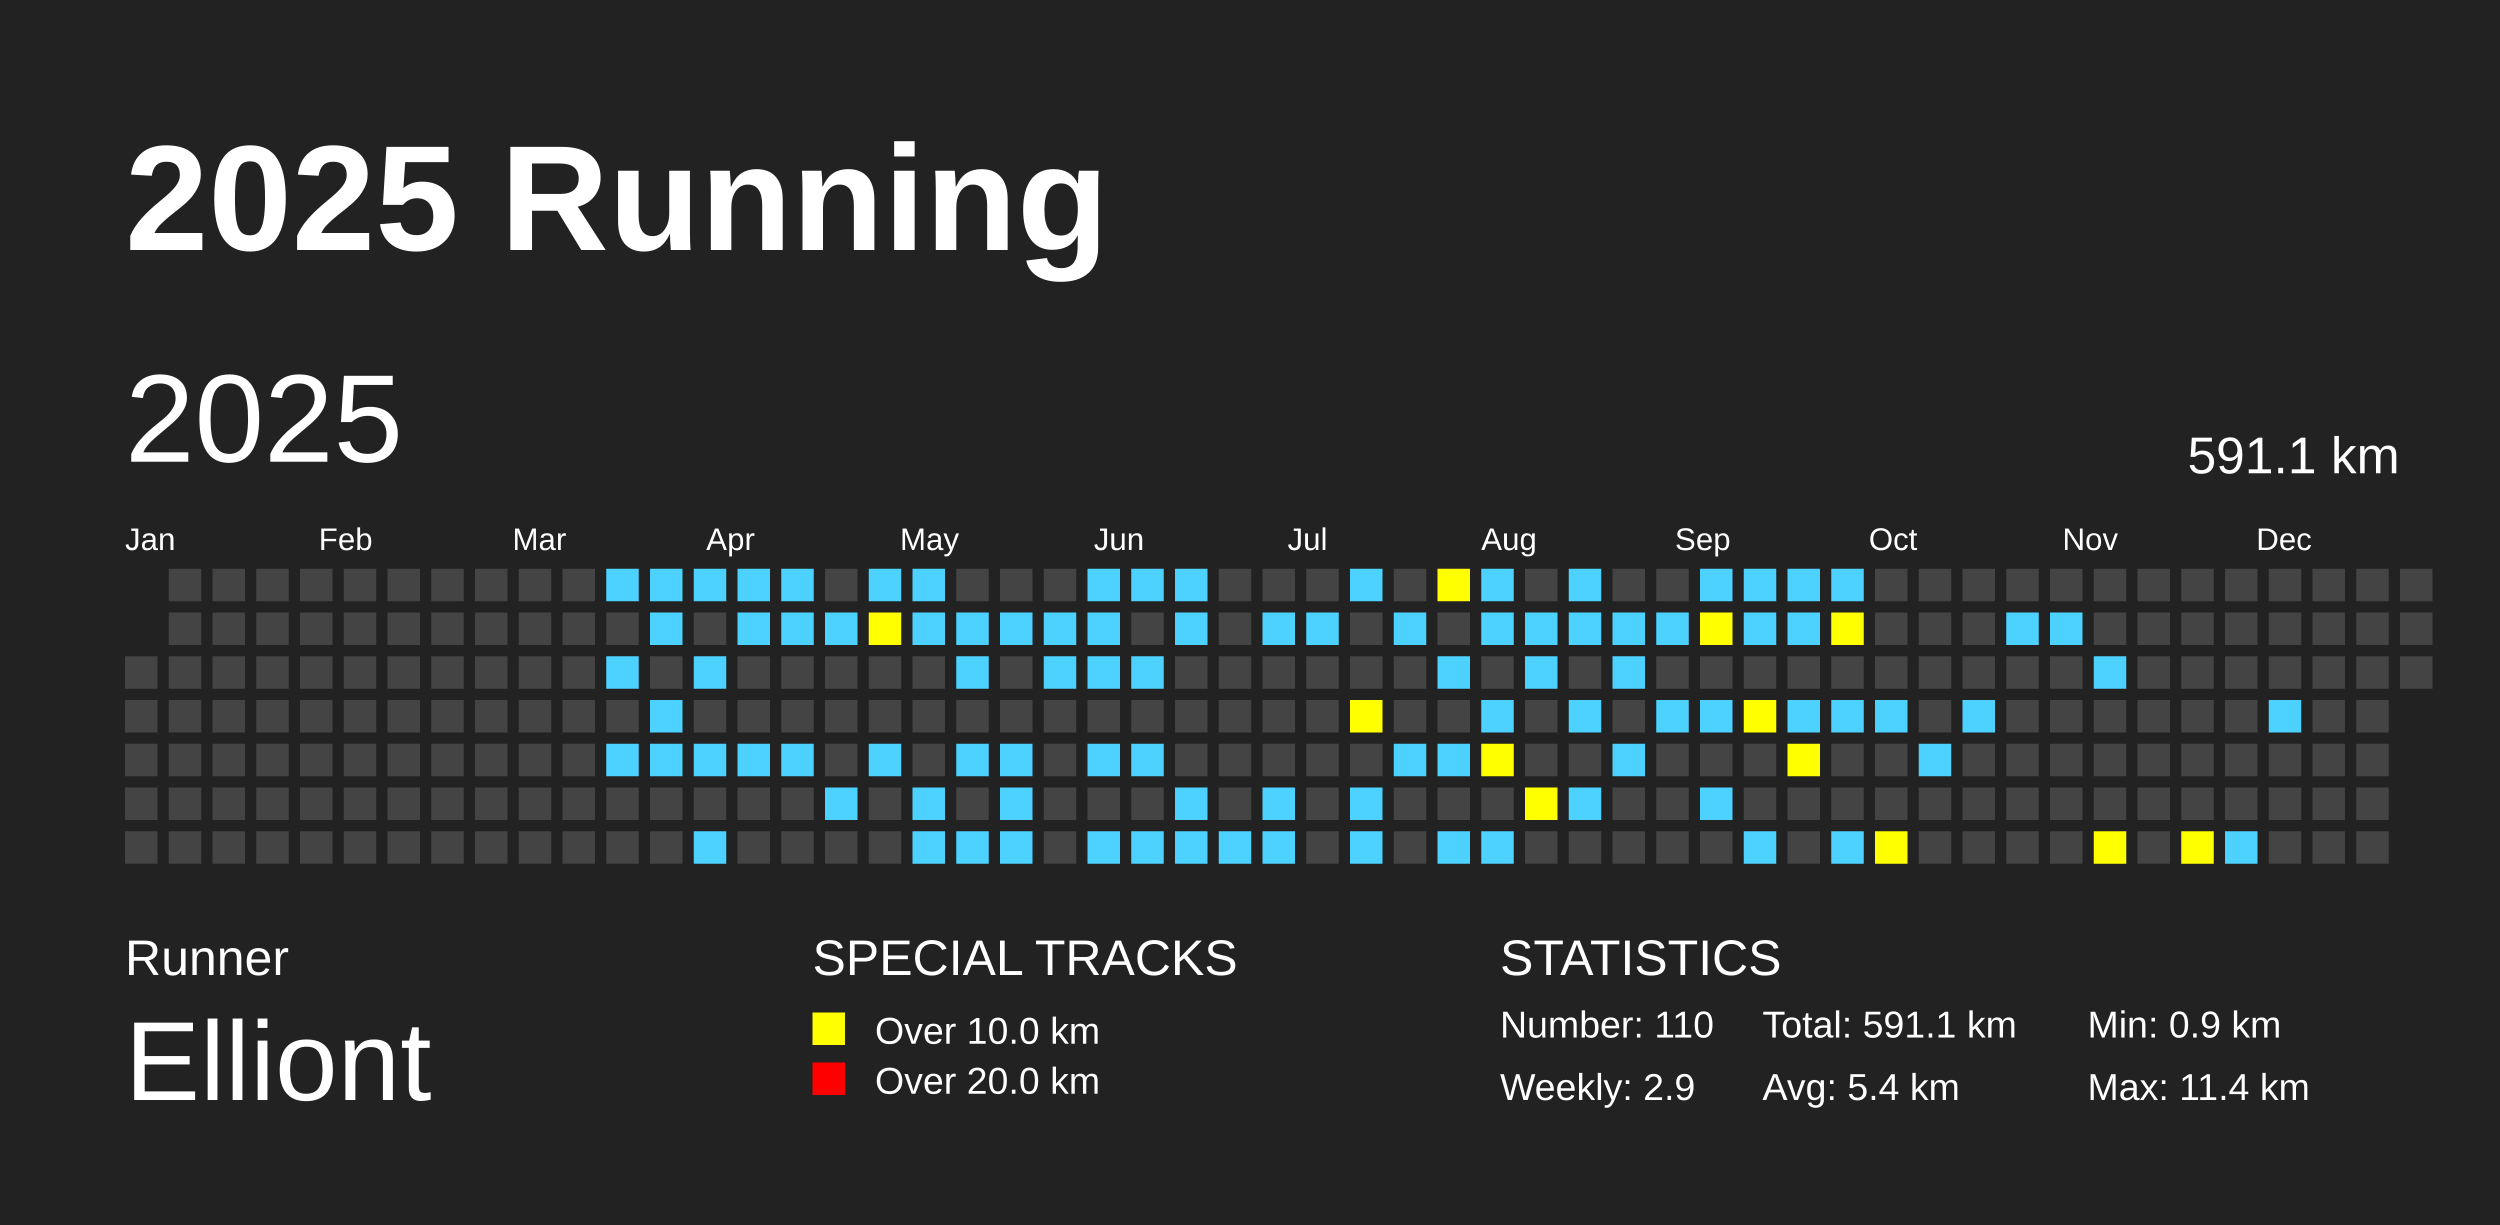
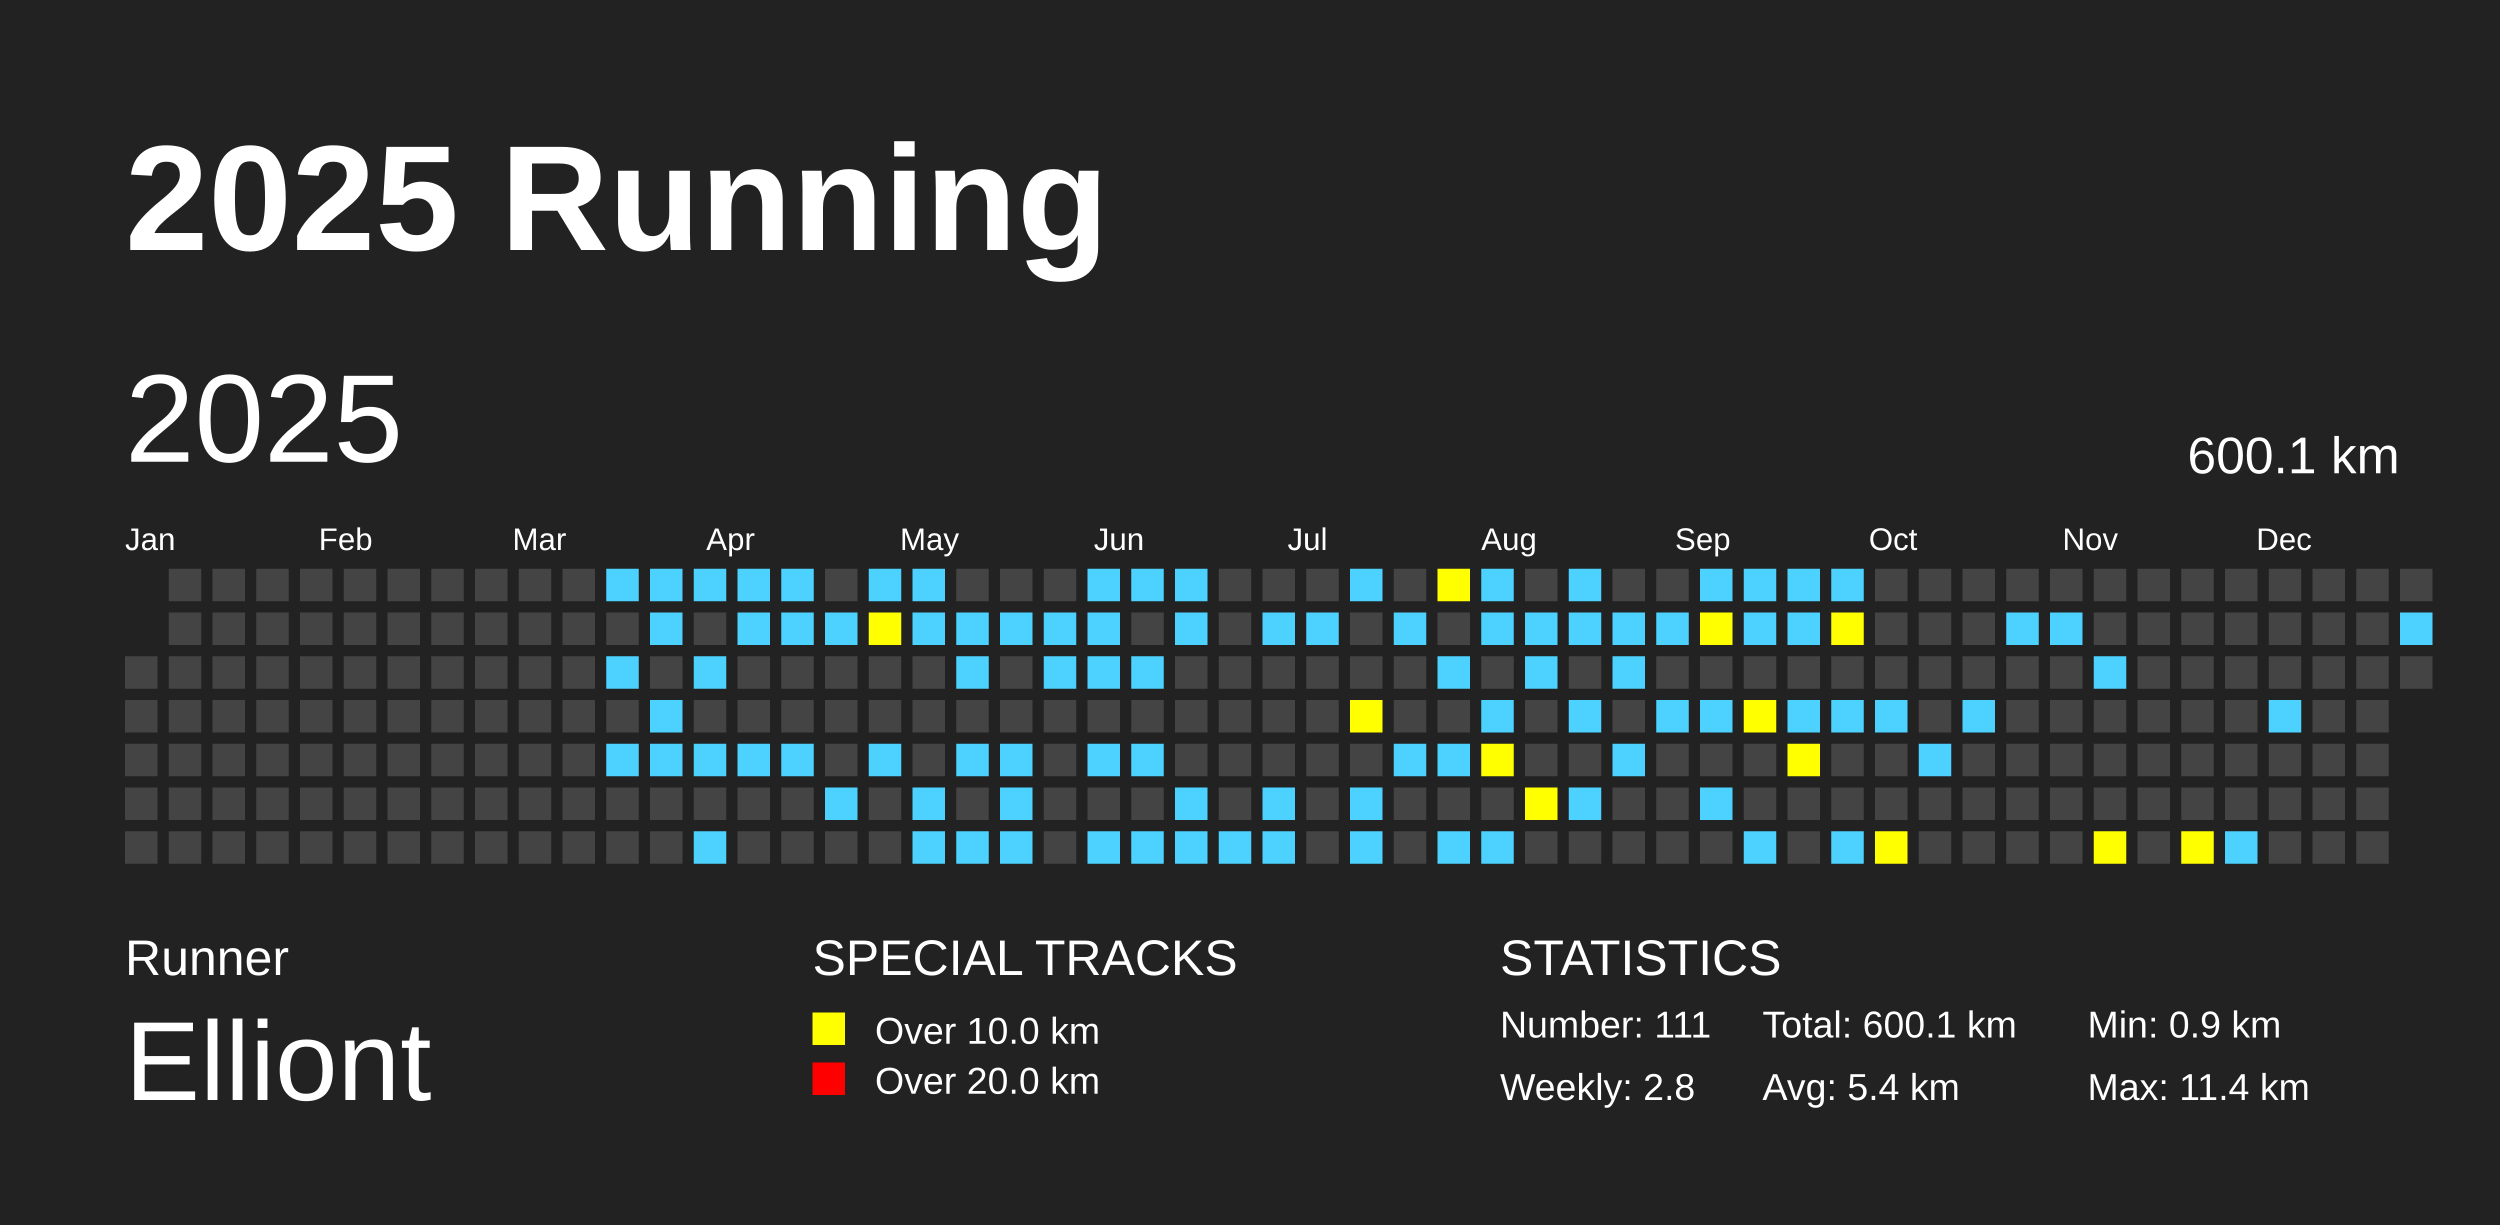
<svg xmlns="http://www.w3.org/2000/svg" baseProfile="full" height="98mm" version="1.1" viewBox="0,0,200,98" width="200mm">
  <defs />
  <rect fill="#222222" height="98" width="200" x="0" y="0" />
  <text fill="#FFFFFF" style="font-size:12px; font-family:Arial; font-weight:bold;" x="10" y="20">2025 Running</text>
  <text fill="#FFFFFF" style="font-size:4px; font-family:Arial" x="10" y="78">Runner</text>
  <text fill="#FFFFFF" style="font-size:9px; font-family:Arial" x="10" y="88">Elliont</text>
  <text fill="#FFFFFF" style="font-size:4px; font-family:Arial" x="65" y="78">SPECIAL TRACKS</text>
  <rect fill="yellow" height="2.6" width="2.6" x="65" y="81" />
  <text fill="#FFFFFF" style="font-size:3px; font-family:Arial" x="70" y="83.5">Over 10.0 km</text>
  <rect fill="red" height="2.6" width="2.6" x="65" y="85" />
  <text fill="#FFFFFF" style="font-size:3px; font-family:Arial" x="70" y="87.5">Over 20.0 km</text>
  <text fill="#FFFFFF" style="font-size:4px; font-family:Arial" x="120" y="78">STATISTICS</text>
-   <text fill="#FFFFFF" style="font-size:3px; font-family:Arial" x="120" y="83">Number: 110</text>
-   <text fill="#FFFFFF" style="font-size:3px; font-family:Arial" x="120" y="88">Weekly: 2.9</text>
-   <text fill="#FFFFFF" style="font-size:3px; font-family:Arial" x="141" y="83">Total: 591.1 km</text>
+   <text fill="#FFFFFF" style="font-size:3px; font-family:Arial" x="120" y="83">Number: 111</text>
+   <text fill="#FFFFFF" style="font-size:3px; font-family:Arial" x="120" y="88">Weekly: 2.8</text>
+   <text fill="#FFFFFF" style="font-size:3px; font-family:Arial" x="141" y="83">Total: 600.1 km</text>
  <text fill="#FFFFFF" style="font-size:3px; font-family:Arial" x="141" y="88">Avg: 5.4 km</text>
  <text fill="#FFFFFF" style="font-size:3px; font-family:Arial" x="167" y="83">Min: 0.9 km</text>
  <text fill="#FFFFFF" style="font-size:3px; font-family:Arial" x="167" y="88">Max: 11.4 km</text>
  <text dominant-baseline="hanging" fill="#FFFFFF" style="font-size:10.0px; font-family:Arial;" x="10" y="30">2025</text>
-   <text dominant-baseline="hanging" fill="#FFFFFF" style="font-size:4.125px; font-family:Arial;" x="175" y="35">591.1 km</text>
+   <text dominant-baseline="hanging" fill="#FFFFFF" style="font-size:4.125px; font-family:Arial;" x="175" y="35">600.1 km</text>
  <text fill="#FFFFFF" style="font-size:2.5px; font-family:Arial" x="10.0" y="44">Jan</text>
  <text fill="#FFFFFF" style="font-size:2.5px; font-family:Arial" x="25.5" y="44">Feb</text>
  <text fill="#FFFFFF" style="font-size:2.5px; font-family:Arial" x="41.0" y="44">Mar</text>
  <text fill="#FFFFFF" style="font-size:2.5px; font-family:Arial" x="56.5" y="44">Apr</text>
  <text fill="#FFFFFF" style="font-size:2.5px; font-family:Arial" x="72.0" y="44">May</text>
  <text fill="#FFFFFF" style="font-size:2.5px; font-family:Arial" x="87.5" y="44">Jun</text>
  <text fill="#FFFFFF" style="font-size:2.5px; font-family:Arial" x="103.0" y="44">Jul</text>
  <text fill="#FFFFFF" style="font-size:2.5px; font-family:Arial" x="118.5" y="44">Aug</text>
  <text fill="#FFFFFF" style="font-size:2.5px; font-family:Arial" x="134.0" y="44">Sep</text>
  <text fill="#FFFFFF" style="font-size:2.5px; font-family:Arial" x="149.5" y="44">Oct</text>
  <text fill="#FFFFFF" style="font-size:2.5px; font-family:Arial" x="165.0" y="44">Nov</text>
  <text fill="#FFFFFF" style="font-size:2.5px; font-family:Arial" x="180.5" y="44">Dec</text>
  <rect fill="#444444" height="2.6" width="2.6" x="10.0" y="52.5" />
  <rect fill="#444444" height="2.6" width="2.6" x="10.0" y="56.0" />
  <rect fill="#444444" height="2.6" width="2.6" x="10.0" y="59.5" />
  <rect fill="#444444" height="2.6" width="2.6" x="10.0" y="63.0" />
  <rect fill="#444444" height="2.6" width="2.6" x="10.0" y="66.5" />
  <rect fill="#444444" height="2.6" width="2.6" x="13.5" y="45.5" />
  <rect fill="#444444" height="2.6" width="2.6" x="13.5" y="49.0" />
  <rect fill="#444444" height="2.6" width="2.6" x="13.5" y="52.5" />
  <rect fill="#444444" height="2.6" width="2.6" x="13.5" y="56.0" />
  <rect fill="#444444" height="2.6" width="2.6" x="13.5" y="59.5" />
  <rect fill="#444444" height="2.6" width="2.6" x="13.5" y="63.0" />
  <rect fill="#444444" height="2.6" width="2.6" x="13.5" y="66.5" />
  <rect fill="#444444" height="2.6" width="2.6" x="17.0" y="45.5" />
  <rect fill="#444444" height="2.6" width="2.6" x="17.0" y="49.0" />
  <rect fill="#444444" height="2.6" width="2.6" x="17.0" y="52.5" />
  <rect fill="#444444" height="2.6" width="2.6" x="17.0" y="56.0" />
  <rect fill="#444444" height="2.6" width="2.6" x="17.0" y="59.5" />
  <rect fill="#444444" height="2.6" width="2.6" x="17.0" y="63.0" />
  <rect fill="#444444" height="2.6" width="2.6" x="17.0" y="66.5" />
  <rect fill="#444444" height="2.6" width="2.6" x="20.5" y="45.5" />
  <rect fill="#444444" height="2.6" width="2.6" x="20.5" y="49.0" />
  <rect fill="#444444" height="2.6" width="2.6" x="20.5" y="52.5" />
  <rect fill="#444444" height="2.6" width="2.6" x="20.5" y="56.0" />
  <rect fill="#444444" height="2.6" width="2.6" x="20.5" y="59.5" />
  <rect fill="#444444" height="2.6" width="2.6" x="20.5" y="63.0" />
  <rect fill="#444444" height="2.6" width="2.6" x="20.5" y="66.5" />
  <rect fill="#444444" height="2.6" width="2.6" x="24.0" y="45.5" />
  <rect fill="#444444" height="2.6" width="2.6" x="24.0" y="49.0" />
  <rect fill="#444444" height="2.6" width="2.6" x="24.0" y="52.5" />
  <rect fill="#444444" height="2.6" width="2.6" x="24.0" y="56.0" />
  <rect fill="#444444" height="2.6" width="2.6" x="24.0" y="59.5" />
  <rect fill="#444444" height="2.6" width="2.6" x="24.0" y="63.0" />
  <rect fill="#444444" height="2.6" width="2.6" x="24.0" y="66.5" />
  <rect fill="#444444" height="2.6" width="2.6" x="27.5" y="45.5" />
  <rect fill="#444444" height="2.6" width="2.6" x="27.5" y="49.0" />
  <rect fill="#444444" height="2.6" width="2.6" x="27.5" y="52.5" />
  <rect fill="#444444" height="2.6" width="2.6" x="27.5" y="56.0" />
  <rect fill="#444444" height="2.6" width="2.6" x="27.5" y="59.5" />
  <rect fill="#444444" height="2.6" width="2.6" x="27.5" y="63.0" />
  <rect fill="#444444" height="2.6" width="2.6" x="27.5" y="66.5" />
  <rect fill="#444444" height="2.6" width="2.6" x="31.0" y="45.5" />
  <rect fill="#444444" height="2.6" width="2.6" x="31.0" y="49.0" />
  <rect fill="#444444" height="2.6" width="2.6" x="31.0" y="52.5" />
  <rect fill="#444444" height="2.6" width="2.6" x="31.0" y="56.0" />
  <rect fill="#444444" height="2.6" width="2.6" x="31.0" y="59.5" />
  <rect fill="#444444" height="2.6" width="2.6" x="31.0" y="63.0" />
  <rect fill="#444444" height="2.6" width="2.6" x="31.0" y="66.5" />
  <rect fill="#444444" height="2.6" width="2.6" x="34.5" y="45.5" />
  <rect fill="#444444" height="2.6" width="2.6" x="34.5" y="49.0" />
  <rect fill="#444444" height="2.6" width="2.6" x="34.5" y="52.5" />
  <rect fill="#444444" height="2.6" width="2.6" x="34.5" y="56.0" />
  <rect fill="#444444" height="2.6" width="2.6" x="34.5" y="59.5" />
  <rect fill="#444444" height="2.6" width="2.6" x="34.5" y="63.0" />
  <rect fill="#444444" height="2.6" width="2.6" x="34.5" y="66.5" />
  <rect fill="#444444" height="2.6" width="2.6" x="38.0" y="45.5" />
  <rect fill="#444444" height="2.6" width="2.6" x="38.0" y="49.0" />
  <rect fill="#444444" height="2.6" width="2.6" x="38.0" y="52.5" />
  <rect fill="#444444" height="2.6" width="2.6" x="38.0" y="56.0" />
  <rect fill="#444444" height="2.6" width="2.6" x="38.0" y="59.5" />
  <rect fill="#444444" height="2.6" width="2.6" x="38.0" y="63.0" />
  <rect fill="#444444" height="2.6" width="2.6" x="38.0" y="66.5" />
  <rect fill="#444444" height="2.6" width="2.6" x="41.5" y="45.5" />
  <rect fill="#444444" height="2.6" width="2.6" x="41.5" y="49.0" />
  <rect fill="#444444" height="2.6" width="2.6" x="41.5" y="52.5" />
  <rect fill="#444444" height="2.6" width="2.6" x="41.5" y="56.0" />
  <rect fill="#444444" height="2.6" width="2.6" x="41.5" y="59.5" />
  <rect fill="#444444" height="2.6" width="2.6" x="41.5" y="63.0" />
  <rect fill="#444444" height="2.6" width="2.6" x="41.5" y="66.5" />
  <rect fill="#444444" height="2.6" width="2.6" x="45.0" y="45.5" />
  <rect fill="#444444" height="2.6" width="2.6" x="45.0" y="49.0" />
  <rect fill="#444444" height="2.6" width="2.6" x="45.0" y="52.5" />
  <rect fill="#444444" height="2.6" width="2.6" x="45.0" y="56.0" />
  <rect fill="#444444" height="2.6" width="2.6" x="45.0" y="59.5" />
  <rect fill="#444444" height="2.6" width="2.6" x="45.0" y="63.0" />
  <rect fill="#444444" height="2.6" width="2.6" x="45.0" y="66.5" />
  <rect fill="#4DD2FF" height="2.6" width="2.6" x="48.5" y="45.5" />
  <rect fill="#444444" height="2.6" width="2.6" x="48.5" y="49.0" />
  <rect fill="#4DD2FF" height="2.6" width="2.6" x="48.5" y="52.5" />
  <rect fill="#444444" height="2.6" width="2.6" x="48.5" y="56.0" />
  <rect fill="#4DD2FF" height="2.6" width="2.6" x="48.5" y="59.5" />
  <rect fill="#444444" height="2.6" width="2.6" x="48.5" y="63.0" />
  <rect fill="#444444" height="2.6" width="2.6" x="48.5" y="66.5" />
  <rect fill="#4DD2FF" height="2.6" width="2.6" x="52.0" y="45.5" />
  <rect fill="#4DD2FF" height="2.6" width="2.6" x="52.0" y="49.0" />
  <rect fill="#444444" height="2.6" width="2.6" x="52.0" y="52.5" />
  <rect fill="#4DD2FF" height="2.6" width="2.6" x="52.0" y="56.0" />
  <rect fill="#4DD2FF" height="2.6" width="2.6" x="52.0" y="59.5" />
  <rect fill="#444444" height="2.6" width="2.6" x="52.0" y="63.0" />
  <rect fill="#444444" height="2.6" width="2.6" x="52.0" y="66.5" />
  <rect fill="#4DD2FF" height="2.6" width="2.6" x="55.5" y="45.5" />
  <rect fill="#444444" height="2.6" width="2.6" x="55.5" y="49.0" />
  <rect fill="#4DD2FF" height="2.6" width="2.6" x="55.5" y="52.5" />
  <rect fill="#444444" height="2.6" width="2.6" x="55.5" y="56.0" />
  <rect fill="#4DD2FF" height="2.6" width="2.6" x="55.5" y="59.5" />
  <rect fill="#444444" height="2.6" width="2.6" x="55.5" y="63.0" />
  <rect fill="#4DD2FF" height="2.6" width="2.6" x="55.5" y="66.5" />
  <rect fill="#4DD2FF" height="2.6" width="2.6" x="59.0" y="45.5" />
  <rect fill="#4DD2FF" height="2.6" width="2.6" x="59.0" y="49.0" />
  <rect fill="#444444" height="2.6" width="2.6" x="59.0" y="52.5" />
  <rect fill="#444444" height="2.6" width="2.6" x="59.0" y="56.0" />
  <rect fill="#4DD2FF" height="2.6" width="2.6" x="59.0" y="59.5" />
  <rect fill="#444444" height="2.6" width="2.6" x="59.0" y="63.0" />
  <rect fill="#444444" height="2.6" width="2.6" x="59.0" y="66.5" />
  <rect fill="#4DD2FF" height="2.6" width="2.6" x="62.5" y="45.5" />
  <rect fill="#4DD2FF" height="2.6" width="2.6" x="62.5" y="49.0" />
  <rect fill="#444444" height="2.6" width="2.6" x="62.5" y="52.5" />
  <rect fill="#444444" height="2.6" width="2.6" x="62.5" y="56.0" />
  <rect fill="#4DD2FF" height="2.6" width="2.6" x="62.5" y="59.5" />
  <rect fill="#444444" height="2.6" width="2.6" x="62.5" y="63.0" />
  <rect fill="#444444" height="2.6" width="2.6" x="62.5" y="66.5" />
  <rect fill="#444444" height="2.6" width="2.6" x="66.0" y="45.5" />
  <rect fill="#4DD2FF" height="2.6" width="2.6" x="66.0" y="49.0" />
  <rect fill="#444444" height="2.6" width="2.6" x="66.0" y="52.5" />
  <rect fill="#444444" height="2.6" width="2.6" x="66.0" y="56.0" />
  <rect fill="#444444" height="2.6" width="2.6" x="66.0" y="59.5" />
  <rect fill="#4DD2FF" height="2.6" width="2.6" x="66.0" y="63.0" />
  <rect fill="#444444" height="2.6" width="2.6" x="66.0" y="66.5" />
  <rect fill="#4DD2FF" height="2.6" width="2.6" x="69.5" y="45.5" />
  <rect fill="yellow" height="2.6" width="2.6" x="69.5" y="49.0" />
  <rect fill="#444444" height="2.6" width="2.6" x="69.5" y="52.5" />
  <rect fill="#444444" height="2.6" width="2.6" x="69.5" y="56.0" />
  <rect fill="#4DD2FF" height="2.6" width="2.6" x="69.5" y="59.5" />
  <rect fill="#444444" height="2.6" width="2.6" x="69.5" y="63.0" />
  <rect fill="#444444" height="2.6" width="2.6" x="69.5" y="66.5" />
  <rect fill="#4DD2FF" height="2.6" width="2.6" x="73.0" y="45.5" />
  <rect fill="#4DD2FF" height="2.6" width="2.6" x="73.0" y="49.0" />
  <rect fill="#444444" height="2.6" width="2.6" x="73.0" y="52.5" />
  <rect fill="#444444" height="2.6" width="2.6" x="73.0" y="56.0" />
  <rect fill="#444444" height="2.6" width="2.6" x="73.0" y="59.5" />
  <rect fill="#4DD2FF" height="2.6" width="2.6" x="73.0" y="63.0" />
  <rect fill="#4DD2FF" height="2.6" width="2.6" x="73.0" y="66.5" />
  <rect fill="#444444" height="2.6" width="2.6" x="76.5" y="45.5" />
  <rect fill="#4DD2FF" height="2.6" width="2.6" x="76.5" y="49.0" />
  <rect fill="#4DD2FF" height="2.6" width="2.6" x="76.5" y="52.5" />
  <rect fill="#444444" height="2.6" width="2.6" x="76.5" y="56.0" />
  <rect fill="#4DD2FF" height="2.6" width="2.6" x="76.5" y="59.5" />
  <rect fill="#444444" height="2.6" width="2.6" x="76.5" y="63.0" />
  <rect fill="#4DD2FF" height="2.6" width="2.6" x="76.5" y="66.5" />
  <rect fill="#444444" height="2.6" width="2.6" x="80.0" y="45.5" />
  <rect fill="#4DD2FF" height="2.6" width="2.6" x="80.0" y="49.0" />
  <rect fill="#444444" height="2.6" width="2.6" x="80.0" y="52.5" />
  <rect fill="#444444" height="2.6" width="2.6" x="80.0" y="56.0" />
  <rect fill="#4DD2FF" height="2.6" width="2.6" x="80.0" y="59.5" />
  <rect fill="#4DD2FF" height="2.6" width="2.6" x="80.0" y="63.0" />
  <rect fill="#4DD2FF" height="2.6" width="2.6" x="80.0" y="66.5" />
  <rect fill="#444444" height="2.6" width="2.6" x="83.5" y="45.5" />
  <rect fill="#4DD2FF" height="2.6" width="2.6" x="83.5" y="49.0" />
  <rect fill="#4DD2FF" height="2.6" width="2.6" x="83.5" y="52.5" />
  <rect fill="#444444" height="2.6" width="2.6" x="83.5" y="56.0" />
  <rect fill="#444444" height="2.6" width="2.6" x="83.5" y="59.5" />
  <rect fill="#444444" height="2.6" width="2.6" x="83.5" y="63.0" />
  <rect fill="#444444" height="2.6" width="2.6" x="83.5" y="66.5" />
  <rect fill="#4DD2FF" height="2.6" width="2.6" x="87.0" y="45.5" />
  <rect fill="#4DD2FF" height="2.6" width="2.6" x="87.0" y="49.0" />
  <rect fill="#4DD2FF" height="2.6" width="2.6" x="87.0" y="52.5" />
  <rect fill="#444444" height="2.6" width="2.6" x="87.0" y="56.0" />
  <rect fill="#4DD2FF" height="2.6" width="2.6" x="87.0" y="59.5" />
  <rect fill="#444444" height="2.6" width="2.6" x="87.0" y="63.0" />
  <rect fill="#4DD2FF" height="2.6" width="2.6" x="87.0" y="66.5" />
  <rect fill="#4DD2FF" height="2.6" width="2.6" x="90.5" y="45.5" />
  <rect fill="#444444" height="2.6" width="2.6" x="90.5" y="49.0" />
  <rect fill="#4DD2FF" height="2.6" width="2.6" x="90.5" y="52.5" />
  <rect fill="#444444" height="2.6" width="2.6" x="90.5" y="56.0" />
  <rect fill="#4DD2FF" height="2.6" width="2.6" x="90.5" y="59.5" />
  <rect fill="#444444" height="2.6" width="2.6" x="90.5" y="63.0" />
  <rect fill="#4DD2FF" height="2.6" width="2.6" x="90.5" y="66.5" />
  <rect fill="#4DD2FF" height="2.6" width="2.6" x="94.0" y="45.5" />
  <rect fill="#4DD2FF" height="2.6" width="2.6" x="94.0" y="49.0" />
  <rect fill="#444444" height="2.6" width="2.6" x="94.0" y="52.5" />
  <rect fill="#444444" height="2.6" width="2.6" x="94.0" y="56.0" />
  <rect fill="#444444" height="2.6" width="2.6" x="94.0" y="59.5" />
  <rect fill="#4DD2FF" height="2.6" width="2.6" x="94.0" y="63.0" />
  <rect fill="#4DD2FF" height="2.6" width="2.6" x="94.0" y="66.5" />
  <rect fill="#444444" height="2.6" width="2.6" x="97.5" y="45.5" />
  <rect fill="#444444" height="2.6" width="2.6" x="97.5" y="49.0" />
  <rect fill="#444444" height="2.6" width="2.6" x="97.5" y="52.5" />
  <rect fill="#444444" height="2.6" width="2.6" x="97.5" y="56.0" />
  <rect fill="#444444" height="2.6" width="2.6" x="97.5" y="59.5" />
  <rect fill="#444444" height="2.6" width="2.6" x="97.5" y="63.0" />
  <rect fill="#4DD2FF" height="2.6" width="2.6" x="97.5" y="66.5" />
  <rect fill="#444444" height="2.6" width="2.6" x="101.0" y="45.5" />
  <rect fill="#4DD2FF" height="2.6" width="2.6" x="101.0" y="49.0" />
  <rect fill="#444444" height="2.6" width="2.6" x="101.0" y="52.5" />
  <rect fill="#444444" height="2.6" width="2.6" x="101.0" y="56.0" />
  <rect fill="#444444" height="2.6" width="2.6" x="101.0" y="59.5" />
  <rect fill="#4DD2FF" height="2.6" width="2.6" x="101.0" y="63.0" />
  <rect fill="#4DD2FF" height="2.6" width="2.6" x="101.0" y="66.5" />
  <rect fill="#444444" height="2.6" width="2.6" x="104.5" y="45.5" />
  <rect fill="#4DD2FF" height="2.6" width="2.6" x="104.5" y="49.0" />
  <rect fill="#444444" height="2.6" width="2.6" x="104.5" y="52.5" />
  <rect fill="#444444" height="2.6" width="2.6" x="104.5" y="56.0" />
  <rect fill="#444444" height="2.6" width="2.6" x="104.5" y="59.5" />
  <rect fill="#444444" height="2.6" width="2.6" x="104.5" y="63.0" />
  <rect fill="#444444" height="2.6" width="2.6" x="104.5" y="66.5" />
  <rect fill="#4DD2FF" height="2.6" width="2.6" x="108.0" y="45.5" />
  <rect fill="#444444" height="2.6" width="2.6" x="108.0" y="49.0" />
  <rect fill="#444444" height="2.6" width="2.6" x="108.0" y="52.5" />
  <rect fill="yellow" height="2.6" width="2.6" x="108.0" y="56.0" />
  <rect fill="#444444" height="2.6" width="2.6" x="108.0" y="59.5" />
  <rect fill="#4DD2FF" height="2.6" width="2.6" x="108.0" y="63.0" />
  <rect fill="#4DD2FF" height="2.6" width="2.6" x="108.0" y="66.5" />
  <rect fill="#444444" height="2.6" width="2.6" x="111.5" y="45.5" />
  <rect fill="#4DD2FF" height="2.6" width="2.6" x="111.5" y="49.0" />
  <rect fill="#444444" height="2.6" width="2.6" x="111.5" y="52.5" />
  <rect fill="#444444" height="2.6" width="2.6" x="111.5" y="56.0" />
  <rect fill="#4DD2FF" height="2.6" width="2.6" x="111.5" y="59.5" />
  <rect fill="#444444" height="2.6" width="2.6" x="111.5" y="63.0" />
  <rect fill="#444444" height="2.6" width="2.6" x="111.5" y="66.5" />
  <rect fill="yellow" height="2.6" width="2.6" x="115.0" y="45.5" />
  <rect fill="#444444" height="2.6" width="2.6" x="115.0" y="49.0" />
  <rect fill="#4DD2FF" height="2.6" width="2.6" x="115.0" y="52.5" />
  <rect fill="#444444" height="2.6" width="2.6" x="115.0" y="56.0" />
  <rect fill="#4DD2FF" height="2.6" width="2.6" x="115.0" y="59.5" />
  <rect fill="#444444" height="2.6" width="2.6" x="115.0" y="63.0" />
  <rect fill="#4DD2FF" height="2.6" width="2.6" x="115.0" y="66.5" />
  <rect fill="#4DD2FF" height="2.6" width="2.6" x="118.5" y="45.5" />
  <rect fill="#4DD2FF" height="2.6" width="2.6" x="118.5" y="49.0" />
  <rect fill="#444444" height="2.6" width="2.6" x="118.5" y="52.5" />
  <rect fill="#4DD2FF" height="2.6" width="2.6" x="118.5" y="56.0" />
  <rect fill="yellow" height="2.6" width="2.6" x="118.5" y="59.5" />
  <rect fill="#444444" height="2.6" width="2.6" x="118.5" y="63.0" />
  <rect fill="#4DD2FF" height="2.6" width="2.6" x="118.5" y="66.5" />
  <rect fill="#444444" height="2.6" width="2.6" x="122.0" y="45.5" />
  <rect fill="#4DD2FF" height="2.6" width="2.6" x="122.0" y="49.0" />
  <rect fill="#4DD2FF" height="2.6" width="2.6" x="122.0" y="52.5" />
  <rect fill="#444444" height="2.6" width="2.6" x="122.0" y="56.0" />
  <rect fill="#444444" height="2.6" width="2.6" x="122.0" y="59.5" />
  <rect fill="yellow" height="2.6" width="2.6" x="122.0" y="63.0" />
  <rect fill="#444444" height="2.6" width="2.6" x="122.0" y="66.5" />
  <rect fill="#4DD2FF" height="2.6" width="2.6" x="125.5" y="45.5" />
  <rect fill="#4DD2FF" height="2.6" width="2.6" x="125.5" y="49.0" />
  <rect fill="#444444" height="2.6" width="2.6" x="125.5" y="52.5" />
  <rect fill="#4DD2FF" height="2.6" width="2.6" x="125.5" y="56.0" />
  <rect fill="#444444" height="2.6" width="2.6" x="125.5" y="59.5" />
  <rect fill="#4DD2FF" height="2.6" width="2.6" x="125.5" y="63.0" />
  <rect fill="#444444" height="2.6" width="2.6" x="125.5" y="66.5" />
  <rect fill="#444444" height="2.6" width="2.6" x="129.0" y="45.5" />
  <rect fill="#4DD2FF" height="2.6" width="2.6" x="129.0" y="49.0" />
  <rect fill="#4DD2FF" height="2.6" width="2.6" x="129.0" y="52.5" />
  <rect fill="#444444" height="2.6" width="2.6" x="129.0" y="56.0" />
  <rect fill="#4DD2FF" height="2.6" width="2.6" x="129.0" y="59.5" />
  <rect fill="#444444" height="2.6" width="2.6" x="129.0" y="63.0" />
  <rect fill="#444444" height="2.6" width="2.6" x="129.0" y="66.5" />
  <rect fill="#444444" height="2.6" width="2.6" x="132.5" y="45.5" />
  <rect fill="#4DD2FF" height="2.6" width="2.6" x="132.5" y="49.0" />
  <rect fill="#444444" height="2.6" width="2.6" x="132.5" y="52.5" />
  <rect fill="#4DD2FF" height="2.6" width="2.6" x="132.5" y="56.0" />
  <rect fill="#444444" height="2.6" width="2.6" x="132.5" y="59.5" />
  <rect fill="#444444" height="2.6" width="2.6" x="132.5" y="63.0" />
  <rect fill="#444444" height="2.6" width="2.6" x="132.5" y="66.5" />
  <rect fill="#4DD2FF" height="2.6" width="2.6" x="136.0" y="45.5" />
  <rect fill="yellow" height="2.6" width="2.6" x="136.0" y="49.0" />
  <rect fill="#444444" height="2.6" width="2.6" x="136.0" y="52.5" />
  <rect fill="#4DD2FF" height="2.6" width="2.6" x="136.0" y="56.0" />
  <rect fill="#444444" height="2.6" width="2.6" x="136.0" y="59.5" />
  <rect fill="#4DD2FF" height="2.6" width="2.6" x="136.0" y="63.0" />
  <rect fill="#444444" height="2.6" width="2.6" x="136.0" y="66.5" />
  <rect fill="#4DD2FF" height="2.6" width="2.6" x="139.5" y="45.5" />
  <rect fill="#4DD2FF" height="2.6" width="2.6" x="139.5" y="49.0" />
  <rect fill="#444444" height="2.6" width="2.6" x="139.5" y="52.5" />
  <rect fill="yellow" height="2.6" width="2.6" x="139.5" y="56.0" />
  <rect fill="#444444" height="2.6" width="2.6" x="139.5" y="59.5" />
  <rect fill="#444444" height="2.6" width="2.6" x="139.5" y="63.0" />
  <rect fill="#4DD2FF" height="2.6" width="2.6" x="139.5" y="66.5" />
  <rect fill="#4DD2FF" height="2.6" width="2.6" x="143.0" y="45.5" />
  <rect fill="#4DD2FF" height="2.6" width="2.6" x="143.0" y="49.0" />
  <rect fill="#444444" height="2.6" width="2.6" x="143.0" y="52.5" />
  <rect fill="#4DD2FF" height="2.6" width="2.6" x="143.0" y="56.0" />
  <rect fill="yellow" height="2.6" width="2.6" x="143.0" y="59.5" />
  <rect fill="#444444" height="2.6" width="2.6" x="143.0" y="63.0" />
  <rect fill="#444444" height="2.6" width="2.6" x="143.0" y="66.5" />
  <rect fill="#4DD2FF" height="2.6" width="2.6" x="146.5" y="45.5" />
  <rect fill="yellow" height="2.6" width="2.6" x="146.5" y="49.0" />
  <rect fill="#444444" height="2.6" width="2.6" x="146.5" y="52.5" />
  <rect fill="#4DD2FF" height="2.6" width="2.6" x="146.5" y="56.0" />
  <rect fill="#444444" height="2.6" width="2.6" x="146.5" y="59.5" />
  <rect fill="#444444" height="2.6" width="2.6" x="146.5" y="63.0" />
  <rect fill="#4DD2FF" height="2.6" width="2.6" x="146.5" y="66.5" />
  <rect fill="#444444" height="2.6" width="2.6" x="150.0" y="45.5" />
  <rect fill="#444444" height="2.6" width="2.6" x="150.0" y="49.0" />
  <rect fill="#444444" height="2.6" width="2.6" x="150.0" y="52.5" />
  <rect fill="#4DD2FF" height="2.6" width="2.6" x="150.0" y="56.0" />
  <rect fill="#444444" height="2.6" width="2.6" x="150.0" y="59.5" />
  <rect fill="#444444" height="2.6" width="2.6" x="150.0" y="63.0" />
  <rect fill="yellow" height="2.6" width="2.6" x="150.0" y="66.5" />
  <rect fill="#444444" height="2.6" width="2.6" x="153.5" y="45.5" />
  <rect fill="#444444" height="2.6" width="2.6" x="153.5" y="49.0" />
  <rect fill="#444444" height="2.6" width="2.6" x="153.5" y="52.5" />
  <rect fill="#444444" height="2.6" width="2.6" x="153.5" y="56.0" />
  <rect fill="#4DD2FF" height="2.6" width="2.6" x="153.5" y="59.5" />
  <rect fill="#444444" height="2.6" width="2.6" x="153.5" y="63.0" />
  <rect fill="#444444" height="2.6" width="2.6" x="153.5" y="66.5" />
  <rect fill="#444444" height="2.6" width="2.6" x="157.0" y="45.5" />
  <rect fill="#444444" height="2.6" width="2.6" x="157.0" y="49.0" />
  <rect fill="#444444" height="2.6" width="2.6" x="157.0" y="52.5" />
  <rect fill="#4DD2FF" height="2.6" width="2.6" x="157.0" y="56.0" />
  <rect fill="#444444" height="2.6" width="2.6" x="157.0" y="59.5" />
  <rect fill="#444444" height="2.6" width="2.6" x="157.0" y="63.0" />
  <rect fill="#444444" height="2.6" width="2.6" x="157.0" y="66.5" />
  <rect fill="#444444" height="2.6" width="2.6" x="160.5" y="45.5" />
  <rect fill="#4DD2FF" height="2.6" width="2.6" x="160.5" y="49.0" />
  <rect fill="#444444" height="2.6" width="2.6" x="160.5" y="52.5" />
  <rect fill="#444444" height="2.6" width="2.6" x="160.5" y="56.0" />
  <rect fill="#444444" height="2.6" width="2.6" x="160.5" y="59.5" />
  <rect fill="#444444" height="2.6" width="2.6" x="160.5" y="63.0" />
  <rect fill="#444444" height="2.6" width="2.6" x="160.5" y="66.5" />
  <rect fill="#444444" height="2.6" width="2.6" x="164.0" y="45.5" />
  <rect fill="#4DD2FF" height="2.6" width="2.6" x="164.0" y="49.0" />
  <rect fill="#444444" height="2.6" width="2.6" x="164.0" y="52.5" />
  <rect fill="#444444" height="2.6" width="2.6" x="164.0" y="56.0" />
  <rect fill="#444444" height="2.6" width="2.6" x="164.0" y="59.5" />
  <rect fill="#444444" height="2.6" width="2.6" x="164.0" y="63.0" />
  <rect fill="#444444" height="2.6" width="2.6" x="164.0" y="66.5" />
  <rect fill="#444444" height="2.6" width="2.6" x="167.5" y="45.5" />
  <rect fill="#444444" height="2.6" width="2.6" x="167.5" y="49.0" />
  <rect fill="#4DD2FF" height="2.6" width="2.6" x="167.5" y="52.5" />
  <rect fill="#444444" height="2.6" width="2.6" x="167.5" y="56.0" />
  <rect fill="#444444" height="2.6" width="2.6" x="167.5" y="59.5" />
  <rect fill="#444444" height="2.6" width="2.6" x="167.5" y="63.0" />
  <rect fill="yellow" height="2.6" width="2.6" x="167.5" y="66.5" />
  <rect fill="#444444" height="2.6" width="2.6" x="171.0" y="45.5" />
  <rect fill="#444444" height="2.6" width="2.6" x="171.0" y="49.0" />
  <rect fill="#444444" height="2.6" width="2.6" x="171.0" y="52.5" />
  <rect fill="#444444" height="2.6" width="2.6" x="171.0" y="56.0" />
  <rect fill="#444444" height="2.6" width="2.6" x="171.0" y="59.5" />
  <rect fill="#444444" height="2.6" width="2.6" x="171.0" y="63.0" />
  <rect fill="#444444" height="2.6" width="2.6" x="171.0" y="66.5" />
  <rect fill="#444444" height="2.6" width="2.6" x="174.5" y="45.5" />
  <rect fill="#444444" height="2.6" width="2.6" x="174.5" y="49.0" />
  <rect fill="#444444" height="2.6" width="2.6" x="174.5" y="52.5" />
  <rect fill="#444444" height="2.6" width="2.6" x="174.5" y="56.0" />
  <rect fill="#444444" height="2.6" width="2.6" x="174.5" y="59.5" />
  <rect fill="#444444" height="2.6" width="2.6" x="174.5" y="63.0" />
  <rect fill="yellow" height="2.6" width="2.6" x="174.5" y="66.5" />
  <rect fill="#444444" height="2.6" width="2.6" x="178.0" y="45.5" />
  <rect fill="#444444" height="2.6" width="2.6" x="178.0" y="49.0" />
  <rect fill="#444444" height="2.6" width="2.6" x="178.0" y="52.5" />
  <rect fill="#444444" height="2.6" width="2.6" x="178.0" y="56.0" />
  <rect fill="#444444" height="2.6" width="2.6" x="178.0" y="59.5" />
  <rect fill="#444444" height="2.6" width="2.6" x="178.0" y="63.0" />
  <rect fill="#4DD2FF" height="2.6" width="2.6" x="178.0" y="66.5" />
  <rect fill="#444444" height="2.6" width="2.6" x="181.5" y="45.5" />
  <rect fill="#444444" height="2.6" width="2.6" x="181.5" y="49.0" />
  <rect fill="#444444" height="2.6" width="2.6" x="181.5" y="52.5" />
  <rect fill="#4DD2FF" height="2.6" width="2.6" x="181.5" y="56.0" />
  <rect fill="#444444" height="2.6" width="2.6" x="181.5" y="59.5" />
  <rect fill="#444444" height="2.6" width="2.6" x="181.5" y="63.0" />
  <rect fill="#444444" height="2.6" width="2.6" x="181.5" y="66.5" />
  <rect fill="#444444" height="2.6" width="2.6" x="185.0" y="45.5" />
  <rect fill="#444444" height="2.6" width="2.6" x="185.0" y="49.0" />
  <rect fill="#444444" height="2.6" width="2.6" x="185.0" y="52.5" />
  <rect fill="#444444" height="2.6" width="2.6" x="185.0" y="56.0" />
  <rect fill="#444444" height="2.6" width="2.6" x="185.0" y="59.5" />
  <rect fill="#444444" height="2.6" width="2.6" x="185.0" y="63.0" />
  <rect fill="#444444" height="2.6" width="2.6" x="185.0" y="66.5" />
  <rect fill="#444444" height="2.6" width="2.6" x="188.5" y="45.5" />
  <rect fill="#444444" height="2.6" width="2.6" x="188.5" y="49.0" />
  <rect fill="#444444" height="2.6" width="2.6" x="188.5" y="52.5" />
  <rect fill="#444444" height="2.6" width="2.6" x="188.5" y="56.0" />
  <rect fill="#444444" height="2.6" width="2.6" x="188.5" y="59.5" />
  <rect fill="#444444" height="2.6" width="2.6" x="188.5" y="63.0" />
  <rect fill="#444444" height="2.6" width="2.6" x="188.5" y="66.5" />
  <rect fill="#444444" height="2.6" width="2.6" x="192.0" y="45.5" />
-   <rect fill="#444444" height="2.6" width="2.6" x="192.0" y="49.0" />
+   <rect fill="#4DD2FF" height="2.6" width="2.6" x="192.0" y="49.0" />
  <rect fill="#444444" height="2.6" width="2.6" x="192.0" y="52.5" />
</svg>
